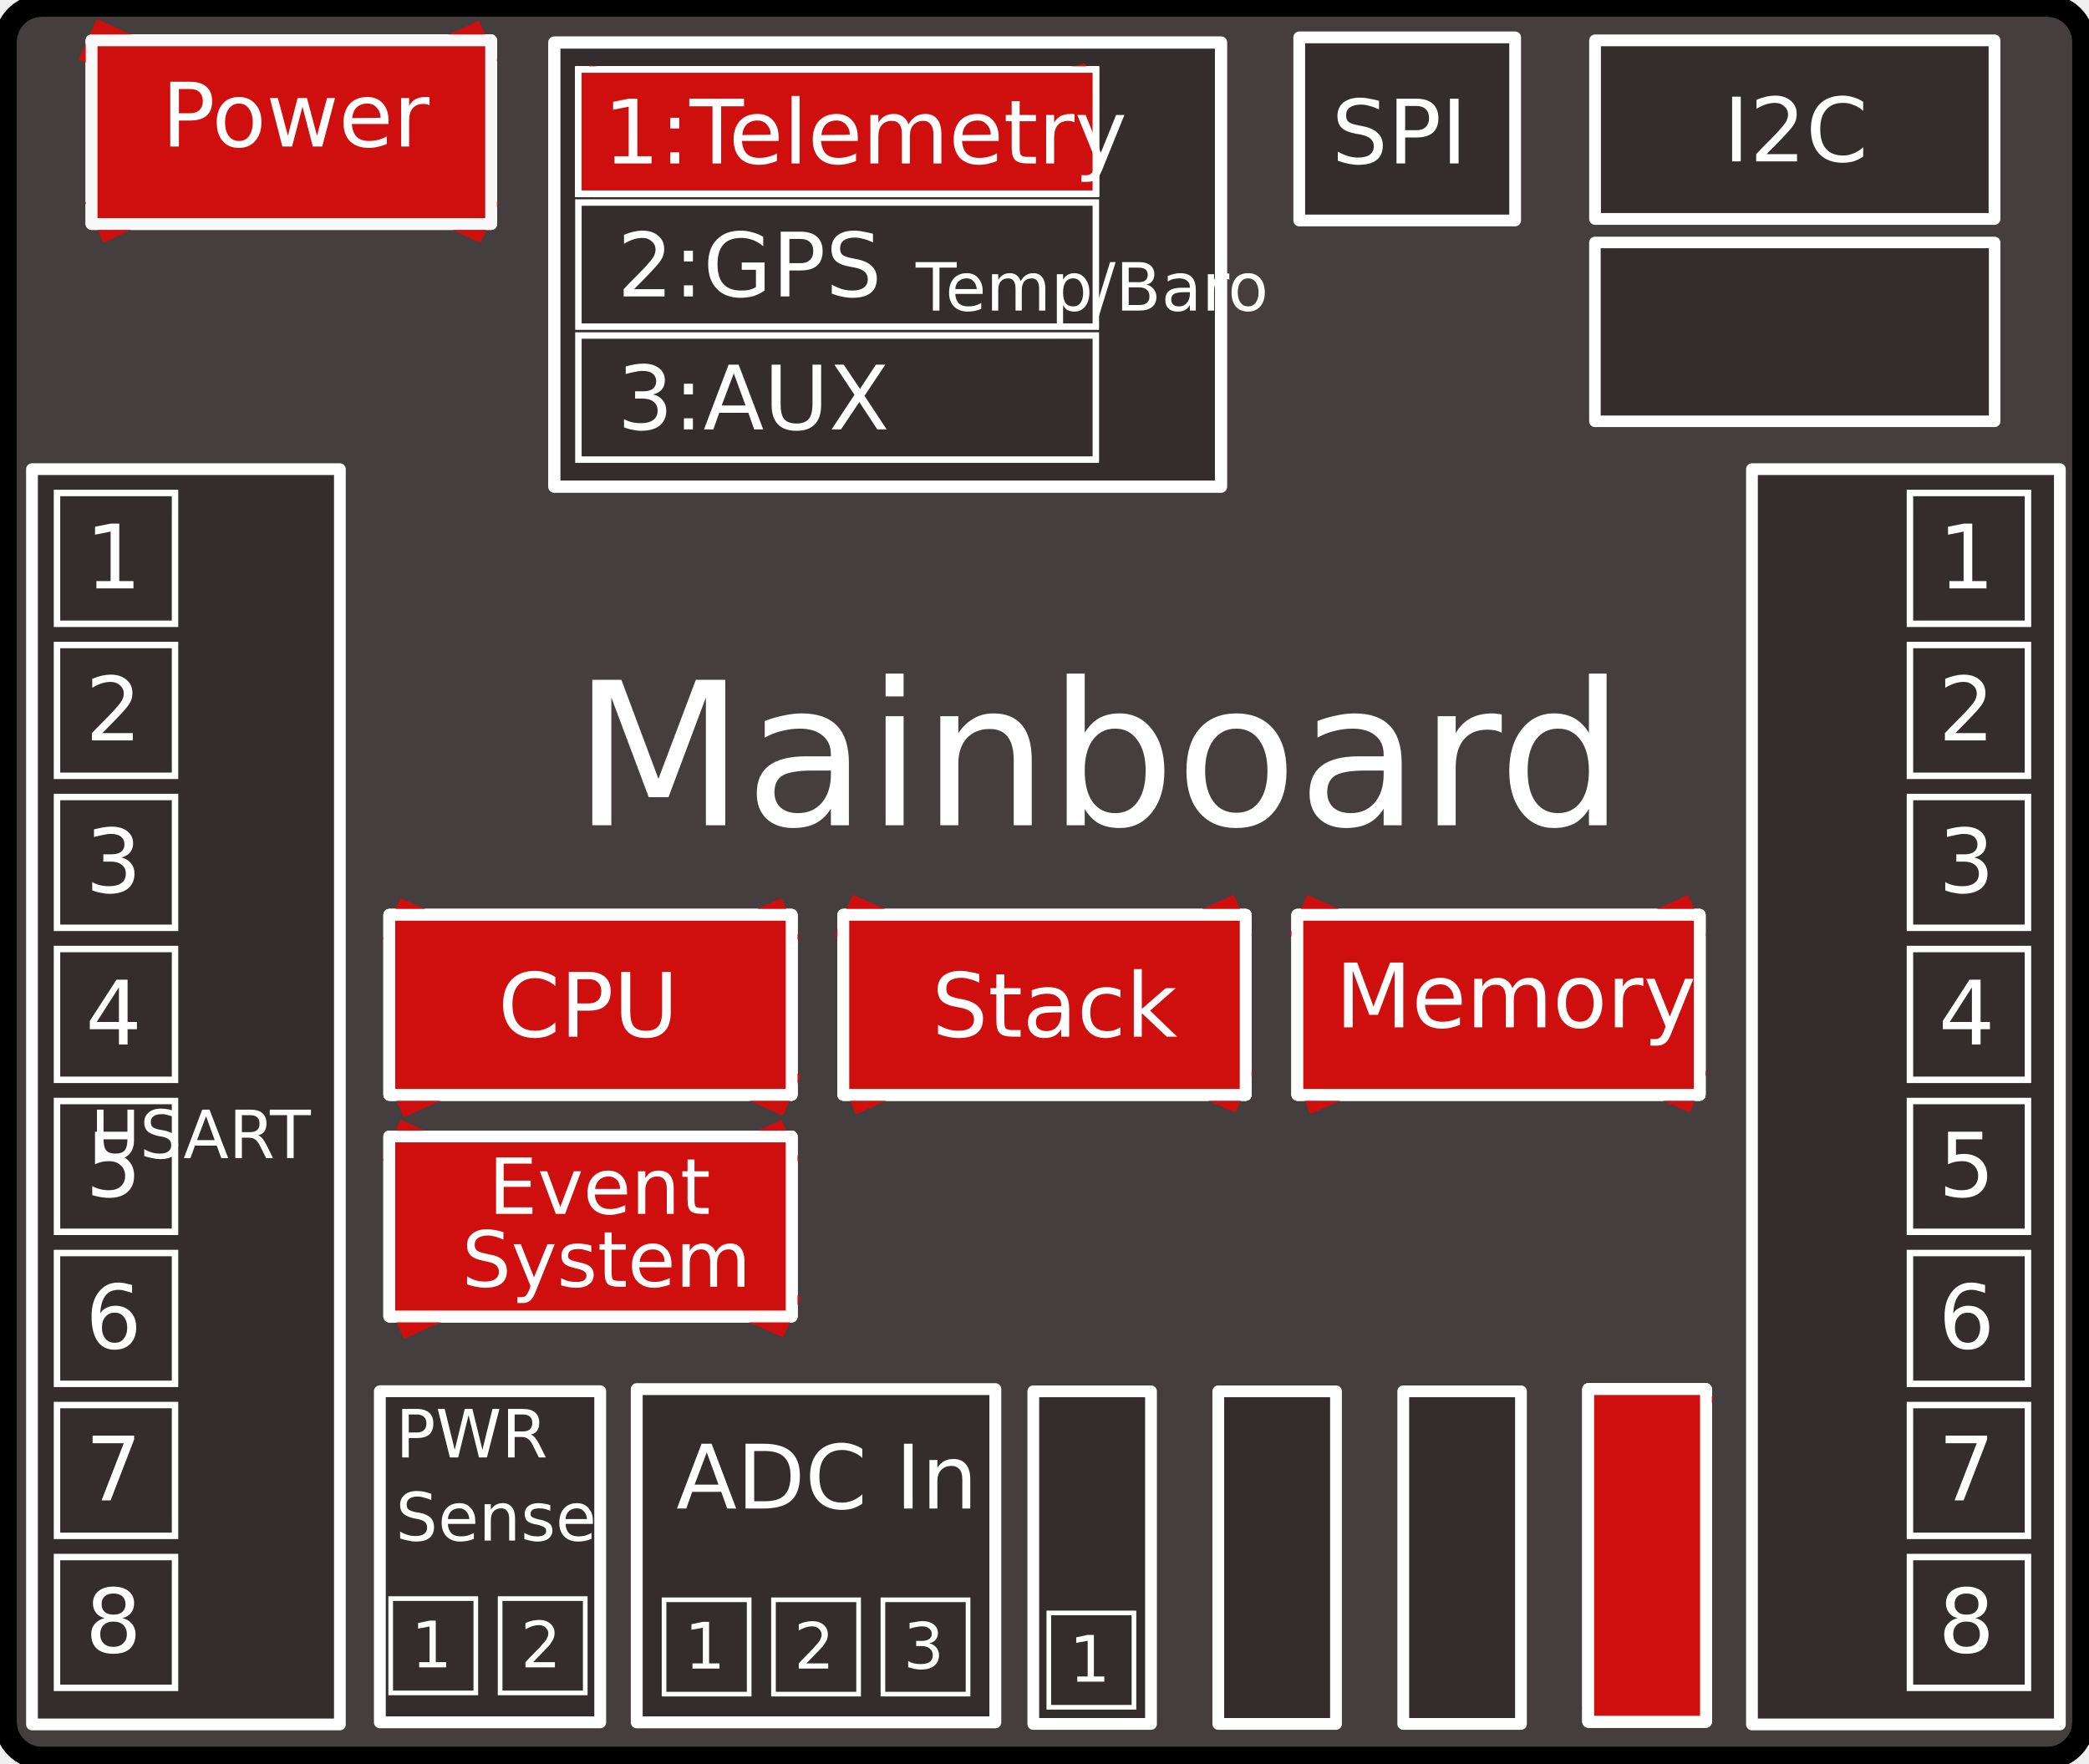
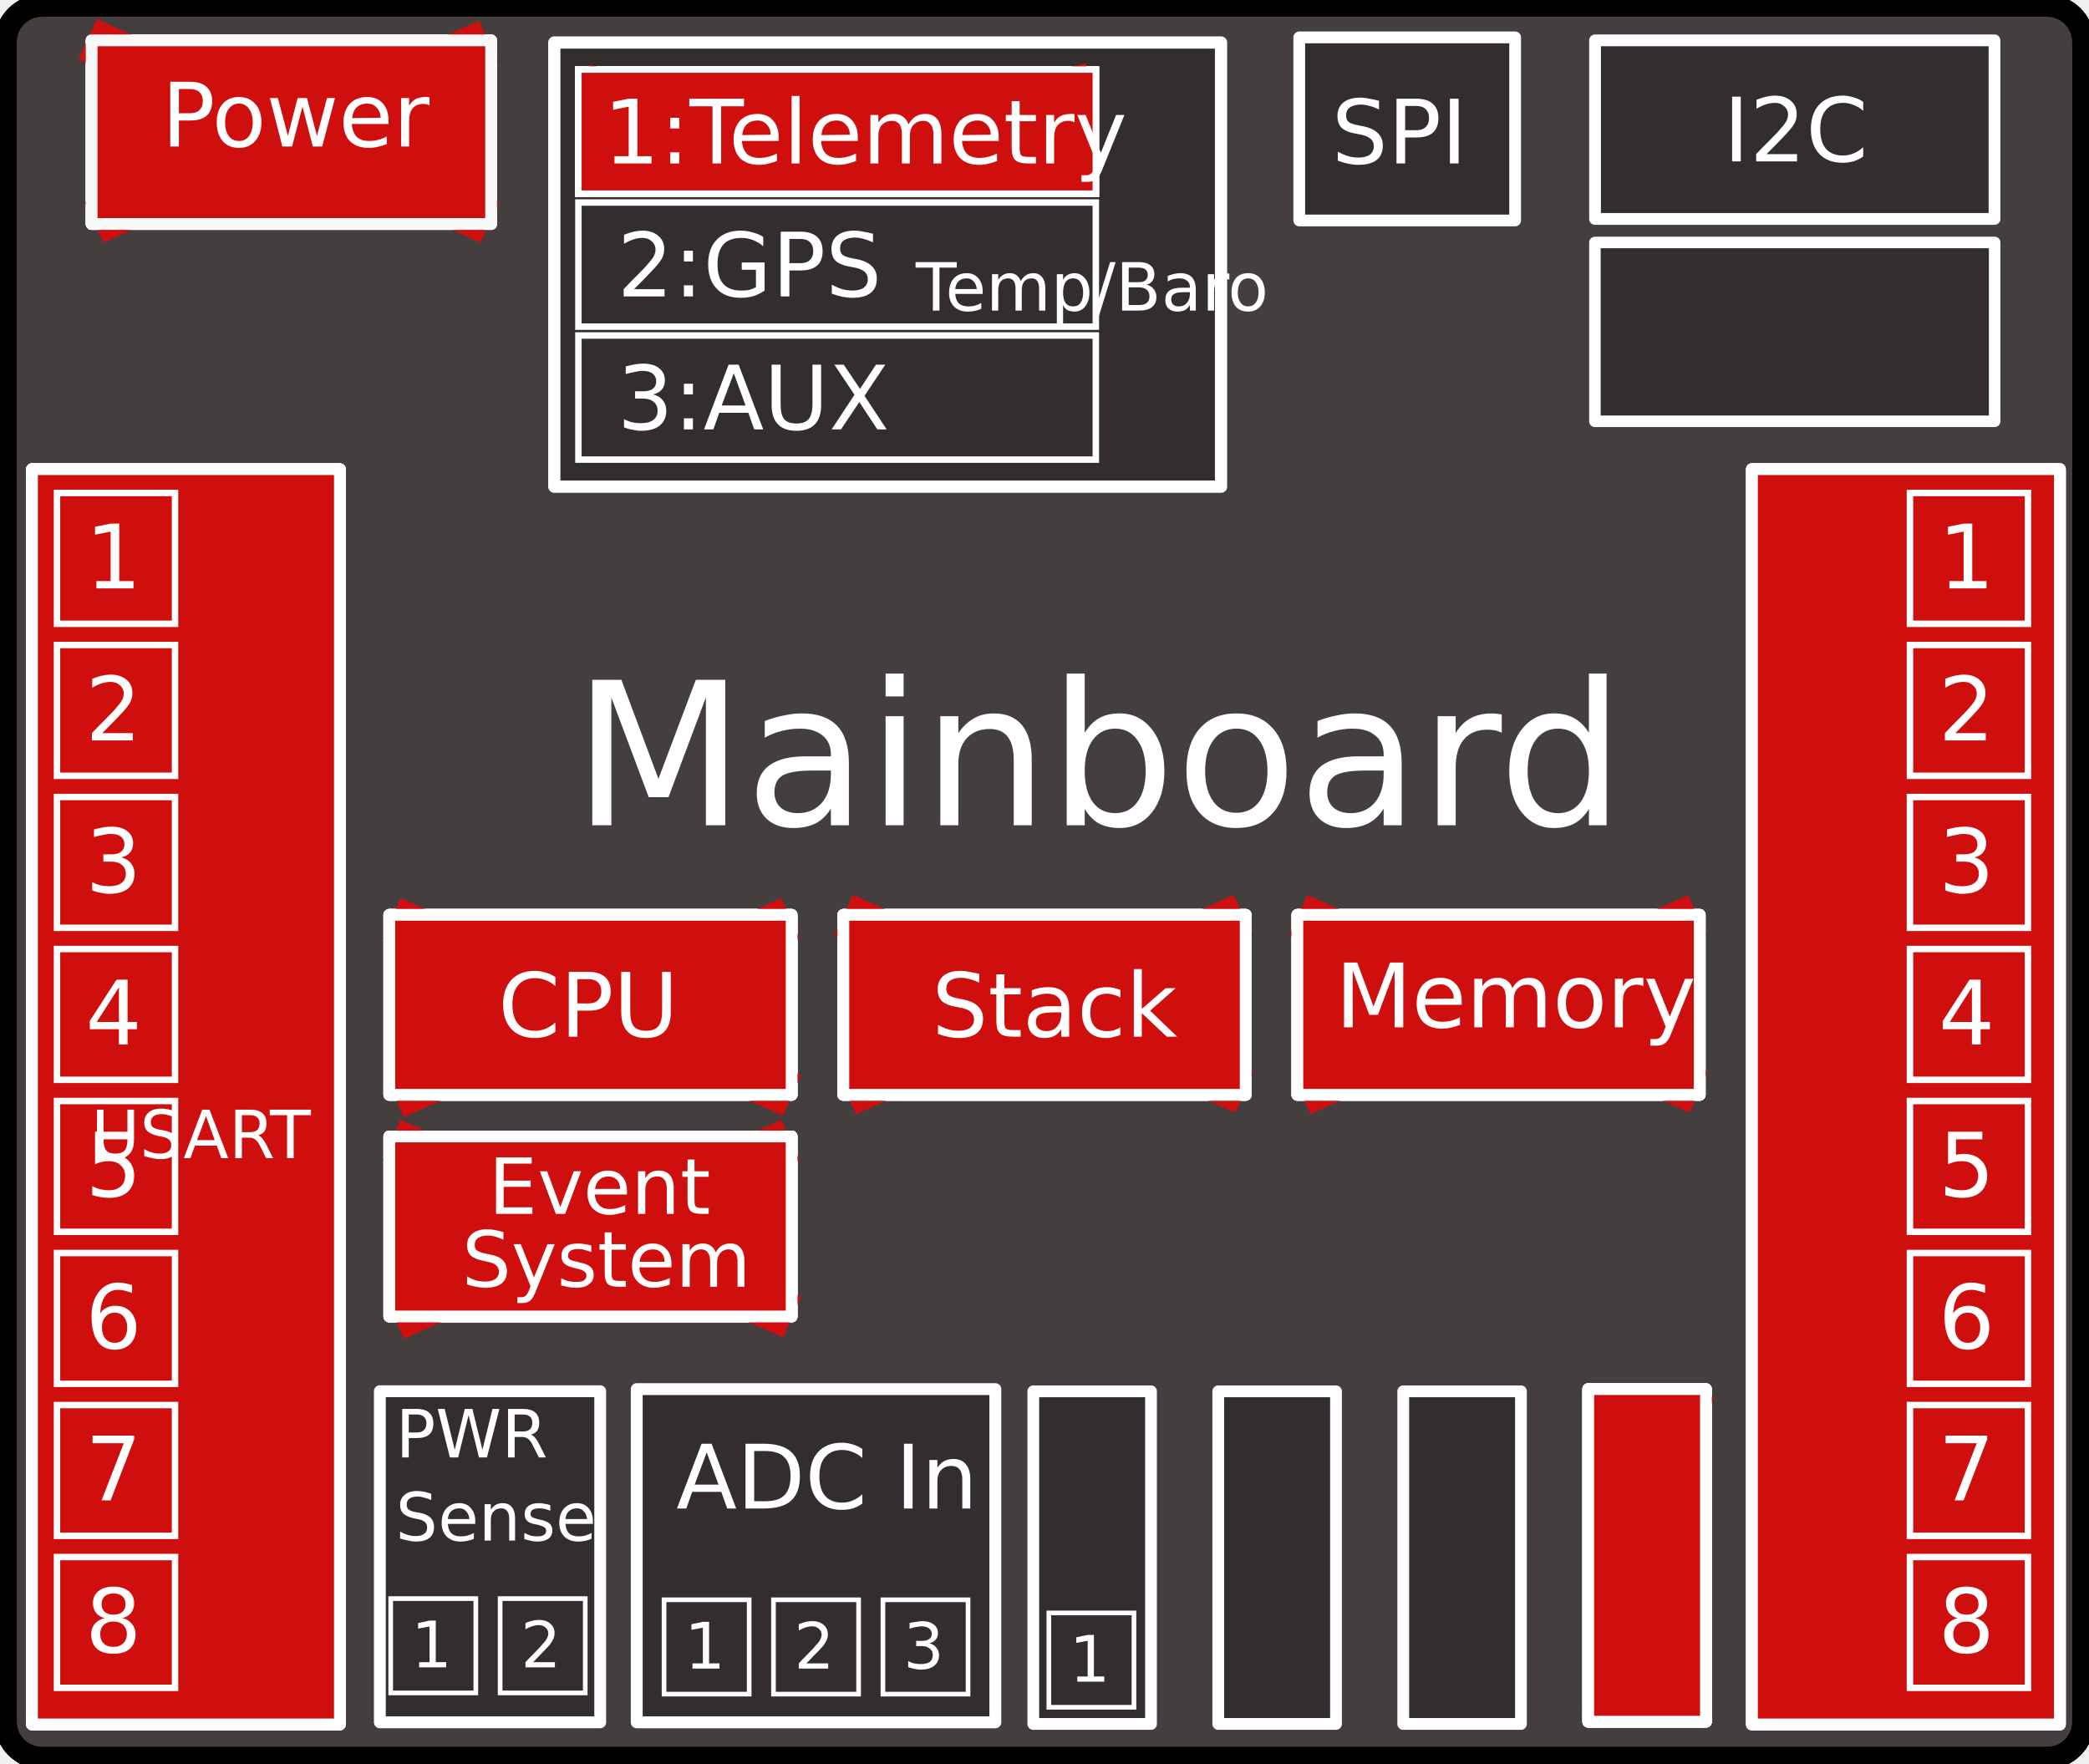
<svg xmlns="http://www.w3.org/2000/svg" width="94.258" height="79.575" id="svg3604" version="1.1" style="display:inline">
  <defs id="defs3606">
    </defs>
  <g id="background" transform="translate(-497.6656,-344.2804)" style="display:inline">
    <rect style="fill:#453e3e;fill-opacity:1;fill-rule:evenodd;stroke:#000000;stroke-width:0.999;stroke-linecap:butt;stroke-linejoin:round;stroke-miterlimit:4;stroke-opacity:1;stroke-dasharray:none" id="rect2816-7" width="93.747" height="79.064" x="497.921" y="344.536" ry="1.629" />
    <text xml:space="preserve" style="font-size:13.407px;font-style:normal;font-weight:normal;fill:#ffffff;fill-opacity:1;stroke:none;font-family:Bitstream Vera Sans" x="523.501" y="381.514" id="text3600-4">
      <tspan id="tspan3602-8" x="523.501" y="381.514" style="font-size:9px;fill:#ffffff;fill-opacity:1">Mainboard</tspan>
    </text>
-     <rect y="365.449" x="499.109" height="56.637" width="13.893" id="rect4000-8-5" style="fill:#332d2d;fill-opacity:1;stroke:#ffffff;stroke-width:0.531;stroke-linejoin:round;stroke-miterlimit:4;stroke-opacity:1;stroke-dasharray:none" />
-     <rect y="365.449" x="576.716" height="56.637" width="13.893" id="rect4000-8-0-9" style="fill:#332d2d;fill-opacity:1;stroke:#ffffff;stroke-width:0.531;stroke-linejoin:round;stroke-miterlimit:4;stroke-opacity:1;stroke-dasharray:none" />
+     <rect y="365.449" x="499.109" height="56.637" width="13.893" id="Actuator" style="fill:#332d2d;fill-opacity:1;stroke:#ffffff;stroke-width:0.531;stroke-linejoin:round;stroke-miterlimit:4;stroke-opacity:1;stroke-dasharray:none" />
+     <rect y="365.449" x="576.716" height="56.637" width="13.893" id="ManualControl" style="fill:#332d2d;fill-opacity:1;stroke:#ffffff;stroke-width:0.531;stroke-linejoin:round;stroke-miterlimit:4;stroke-opacity:1;stroke-dasharray:none" />
    <rect style="fill:#332d2d;fill-opacity:1;stroke:#ffffff;stroke-width:0.531;stroke-linejoin:round;stroke-miterlimit:4;stroke-opacity:1;stroke-dasharray:none" id="SDCard" width="5.311" height="15.007" x="569.329" y="406.957" />
    <rect y="346.102" x="501.8" height="8.285" width="18.024" id="rect4000-7-6-2-2" style="fill:#332d2d;fill-opacity:1;stroke:#ffffff;stroke-width:0.531;stroke-linejoin:round;stroke-miterlimit:4;stroke-opacity:1;stroke-dasharray:none" />
    <rect y="345.967" x="556.289" height="8.26" width="9.741" id="rect4000-7-6-7" style="fill:#332d2d;fill-opacity:1;stroke:#ffffff;stroke-width:0.531;stroke-linejoin:round;stroke-miterlimit:4;stroke-opacity:1;stroke-dasharray:none" />
    <rect y="346.102" x="569.636" height="8.057" width="18.024" id="rect4000-7-6-5-9" style="fill:#332d2d;fill-opacity:1;stroke:#ffffff;stroke-width:0.531;stroke-linejoin:round;stroke-miterlimit:4;stroke-opacity:1;stroke-dasharray:none" />
    <rect y="355.221" x="569.63" height="8.069" width="18.036" id="rect4000-7-6-5-9-4" style="fill:#332d2d;fill-opacity:1;stroke:#ffffff;stroke-width:0.52;stroke-linejoin:round;stroke-miterlimit:4;stroke-opacity:1;stroke-dasharray:none" />
    <rect y="407.057" x="552.636" height="15.007" width="5.311" id="rect4000-7-6-51-2-6" style="fill:#332d2d;fill-opacity:1;stroke:#ffffff;stroke-width:0.531;stroke-linejoin:round;stroke-miterlimit:4;stroke-opacity:1;stroke-dasharray:none" />
    <rect style="fill:#332d2d;fill-opacity:1;stroke:#ffffff;stroke-width:0.531;stroke-linejoin:round;stroke-miterlimit:4;stroke-opacity:1;stroke-dasharray:none" id="rect4000-7-6-51-2-0" width="5.311" height="15.007" x="560.982" y="407.057" />
    <rect y="407.057" x="544.289" height="15.007" width="5.311" id="rect4000-7-6-51-2" style="fill:#332d2d;fill-opacity:1;stroke:#ffffff;stroke-width:0.531;stroke-linejoin:round;stroke-miterlimit:4;stroke-opacity:1;stroke-dasharray:none" />
    <rect y="407.052" x="514.805" height="14.939" width="9.943" id="rect4000-7-6-51-2-4" style="fill:#332d2d;fill-opacity:1;stroke:#ffffff;stroke-width:0.534;stroke-linejoin:round;stroke-miterlimit:4;stroke-opacity:1;stroke-dasharray:none" />
    <rect y="406.957" x="526.396" height="15.035" width="16.18" id="rect4000-7-8-9" style="fill:#332d2d;fill-opacity:1;stroke:#ffffff;stroke-width:0.536;stroke-linejoin:round;stroke-miterlimit:4;stroke-opacity:1;stroke-dasharray:none" />
    <rect y="385.558" x="515.232" height="8.122" width="18.153" id="CPUOverload" style="fill:#332d2d;fill-opacity:1;stroke:#ffffff;stroke-width:0.531;stroke-linejoin:round;stroke-miterlimit:4;stroke-opacity:1;stroke-dasharray:none" />
    <rect style="fill:#332d2d;fill-opacity:1;stroke:#ffffff;stroke-width:0.531;stroke-linejoin:round;stroke-miterlimit:4;stroke-opacity:1;stroke-dasharray:none" id="StackOverflow" width="18.153" height="8.122" x="535.718" y="385.558" />
    <rect y="385.558" x="556.205" height="8.122" width="18.153" id="OutOfMemory" style="fill:#332d2d;fill-opacity:1;stroke:#ffffff;stroke-width:0.531;stroke-linejoin:round;stroke-miterlimit:4;stroke-opacity:1;stroke-dasharray:none" />
    <rect style="fill:#332d2d;fill-opacity:1;stroke:#ffffff;stroke-width:0.531;stroke-linejoin:round;stroke-miterlimit:4;stroke-opacity:1;stroke-dasharray:none" id="EventSystem" width="18.153" height="8.122" x="515.232" y="395.558" />
    <rect y="1.918" x="25.011" height="20.041" width="30.084" id="rect4000-7-1" style="fill:#332d2d;fill-opacity:1;stroke:#ffffff;stroke-width:0.553;stroke-linejoin:round;stroke-miterlimit:4;stroke-opacity:1;stroke-dasharray:none;display:inline" transform="translate(497.6656,344.2804)" />
    <rect y="3.138" x="26.098" height="5.6" width="23.347" id="Telemetry" style="fill:none;stroke:#ffffff;stroke-width:0.291;stroke-miterlimit:4;stroke-opacity:1;stroke-dasharray:none;display:inline" transform="translate(497.6656,344.2804)" />
  </g>
+   <g id="layer36">
+     <rect transform="translate(-497.6656,-344.2804)" style="display:inline;fill:#04b629;fill-opacity:1;stroke:#ffffff;stroke-width:0.531;stroke-linejoin:round;stroke-miterlimit:4;stroke-opacity:1;stroke-dasharray:none" id="ManualControl-OK" width="13.893" height="56.637" x="576.716" y="365.449" />
+   </g>
+   <g id="layer33" style="display:inline">
+     <rect transform="translate(-497.6656,-344.2804)" style="fill:#f1b907;fill-opacity:1;stroke:#ffffff;stroke-width:0.531;stroke-linejoin:round;stroke-miterlimit:4;stroke-opacity:1;stroke-dasharray:none;display:inline" id="ManualControl-Warning" width="13.893" height="56.637" x="576.716" y="365.449" />
+   </g>
+   <g id="layer34" style="display:inline">
+     <g style="stroke:#cf0e0e;stroke-opacity:1;display:inline" id="ManualControl-Error" transform="translate(78,0)">
+       <path style="fill:none;stroke:#cf0e0e;stroke-width:1px;stroke-linecap:butt;stroke-linejoin:miter;stroke-opacity:1" d="M 2.015,22.136 14.54,77.128" id="path5066" />
+       <path id="path5068" d="M 14.54,22.136 2.015,77.128" style="fill:none;stroke:#cf0e0e;stroke-width:1px;stroke-linecap:butt;stroke-linejoin:miter;stroke-opacity:1" />
+     </g>
+   </g>
+   <g id="layer35" style="display:inline">
+     <rect y="365.449" x="576.716" height="56.637" width="13.893" id="ManualControl-Critical" style="fill:#cf0e0e;fill-opacity:1;stroke:#ffffff;stroke-width:0.531;stroke-linejoin:round;stroke-miterlimit:4;stroke-opacity:1;stroke-dasharray:none;display:inline" transform="translate(-497.6656,-344.2804)" />
+   </g>
+   <g id="layer29" style="display:inline">
+     <rect transform="translate(-497.6656,-344.2804)" style="fill:#04b629;fill-opacity:1;stroke:#ffffff;stroke-width:0.531;stroke-linejoin:round;stroke-miterlimit:4;stroke-opacity:1;stroke-dasharray:none;display:inline" id="Actuator-OK" width="13.893" height="56.637" x="499.109" y="365.449" />
+   </g>
+   <g id="layer30" style="display:inline">
+     <rect y="365.449" x="499.109" height="56.637" width="13.893" id="Actuator-Warning" style="fill:#f1b907;fill-opacity:1;stroke:#ffffff;stroke-width:0.531;stroke-linejoin:round;stroke-miterlimit:4;stroke-opacity:1;stroke-dasharray:none;display:inline" transform="translate(-497.6656,-344.2804)" />
+   </g>
+   <g id="layer31" style="display:inline">
+     <g id="Actuator-Error" style="stroke:#cf0e0e;stroke-opacity:1">
+       <path id="path3874" d="M 2.015,22.136 14.54,77.128" style="fill:none;stroke:#cf0e0e;stroke-width:1px;stroke-linecap:butt;stroke-linejoin:miter;stroke-opacity:1" />
+       <path style="fill:none;stroke:#cf0e0e;stroke-width:1px;stroke-linecap:butt;stroke-linejoin:miter;stroke-opacity:1" d="M 14.54,22.136 2.015,77.128" id="path3876" />
+     </g>
+   </g>
+   <g id="layer32" style="display:inline">
+     <rect transform="translate(-497.6656,-344.2804)" style="fill:#cf0e0e;fill-opacity:1;stroke:#ffffff;stroke-width:0.531;stroke-linejoin:round;stroke-miterlimit:4;stroke-opacity:1;stroke-dasharray:none;display:inline" id="Actuator-Critical" width="13.893" height="56.637" x="499.109" y="365.449" />
+   </g>
  <g id="layer21" style="display:inline">
    <rect y="51.277" x="17.566" height="8.122" width="18.153" id="EventSystem-OK" style="fill:#04b629;fill-opacity:1;stroke:#ffffff;stroke-width:0.531;stroke-linejoin:round;stroke-miterlimit:4;stroke-opacity:1;stroke-dasharray:none;display:inline" />
  </g>
  <g id="layer22" style="display:inline">
    <rect style="fill:#f1b907;fill-opacity:1;stroke:#ffffff;stroke-width:0.531;stroke-linejoin:round;stroke-miterlimit:4;stroke-opacity:1;stroke-dasharray:none;display:inline" id="EventSystem-Warning" width="18.153" height="8.122" x="17.566" y="51.277" />
  </g>
  <g id="layer23" style="display:inline">
    <g style="stroke:#cf0e0e;stroke-width:2;stroke-miterlimit:4;stroke-opacity:1;stroke-dasharray:none;display:inline" id="EventSystem-Error" transform="translate(-20.40586,18.14396)">
      <path style="fill:none;stroke:#cf0e0e;stroke-width:2;stroke-linecap:butt;stroke-linejoin:miter;stroke-miterlimit:4;stroke-opacity:1;stroke-dasharray:none" d="M 38.077,33.293 56.143,41.283" id="path4161" />
      <path style="fill:none;stroke:#cf0e0e;stroke-width:2;stroke-linecap:butt;stroke-linejoin:miter;stroke-miterlimit:4;stroke-opacity:1;stroke-dasharray:none" d="m 38.221,41.355 17.851,-8.062" id="path4163" />
    </g>
  </g>
  <g id="layer24" style="display:inline">
    <rect y="51.277" x="17.566" height="8.122" width="18.153" id="EventSystem-Critical" style="fill:#cf0e0e;fill-opacity:1;stroke:#ffffff;stroke-width:0.531;stroke-linejoin:round;stroke-miterlimit:4;stroke-opacity:1;stroke-dasharray:none;display:inline" />
  </g>
  <g id="layer25" style="display:inline">
    <rect style="fill:#04b629;fill-opacity:1;stroke:#ffffff;stroke-width:0.291;stroke-miterlimit:4;stroke-opacity:1;stroke-dasharray:none;display:inline" id="Telemetry-OK" width="23.347" height="5.6" x="26.098" y="3.138" />
  </g>
  <g id="layer26" style="display:inline">
    <rect y="3.138" x="26.098" height="5.6" width="23.347" id="Telemetry-Warning" style="fill:#f1b907;fill-opacity:1;stroke:#ffffff;stroke-width:0.291;stroke-miterlimit:4;stroke-opacity:1;stroke-dasharray:none;display:inline" />
  </g>
  <g id="layer27" style="display:inline">
    <g id="Telemetry-Error" style="stroke:#cf0e0e;stroke-opacity:1;display:inline">
      <path id="path4353" d="M 26.488,3.422 49.017,8.316" style="fill:none;stroke:#cf0e0e;stroke-width:1px;stroke-linecap:butt;stroke-linejoin:miter;stroke-opacity:1" />
      <path id="path4355" d="M 49.089,3.35 26.56,8.388" style="fill:none;stroke:#cf0e0e;stroke-width:1px;stroke-linecap:butt;stroke-linejoin:miter;stroke-opacity:1" />
    </g>
  </g>
  <g id="layer28" style="display:inline">
    <rect style="fill:#cf0e0e;fill-opacity:1;stroke:#ffffff;stroke-width:0.291;stroke-miterlimit:4;stroke-opacity:1;stroke-dasharray:none;display:inline" id="Telemetry-Critical" width="23.347" height="5.6" x="26.098" y="3.138" />
  </g>
  <g id="layer1" style="display:inline">
    <rect transform="translate(-497.6656,-344.2804)" y="406.957" x="569.329" height="15.007" width="5.311" id="SDCard-OK" style="fill:#04b629;fill-opacity:1;stroke:#ffffff;stroke-width:0.531;stroke-linejoin:round;stroke-miterlimit:4;stroke-opacity:1;stroke-dasharray:none;display:inline" />
  </g>
  <g id="layer6" style="display:inline">
    <rect style="fill:#f1b907;fill-opacity:1;stroke:#ffffff;stroke-width:0.531;stroke-linejoin:round;stroke-miterlimit:4;stroke-opacity:1;stroke-dasharray:none;display:inline" id="SDCard-Warning" width="5.311" height="15.007" x="569.329" y="406.957" transform="translate(-497.6656,-344.2804)" />
  </g>
  <g id="layer11" style="display:inline">
    <g id="SDCard-Error" style="stroke:#cf0e0e;stroke-opacity:1;display:inline">
      <path id="path3854" d="m 71.967,62.881 4.479,14.251" style="fill:none;stroke:#cf0e0e;stroke-width:1px;stroke-linecap:butt;stroke-linejoin:miter;stroke-opacity:1" />
      <path id="path3856" d="M 71.866,77.234 76.854,62.881" style="fill:none;stroke:#cf0e0e;stroke-width:1px;stroke-linecap:butt;stroke-linejoin:miter;stroke-opacity:1" />
    </g>
  </g>
  <g id="layer20" style="display:inline">
    <rect transform="translate(-497.6656,-344.2804)" y="406.957" x="569.329" height="15.007" width="5.311" id="SDCard-Critical" style="fill:#cf0e0e;fill-opacity:1;stroke:#ffffff;stroke-width:0.531;stroke-linejoin:round;stroke-miterlimit:4;stroke-opacity:1;stroke-dasharray:none;display:inline" />
  </g>
  <g id="layer9" style="display:inline">
    <rect style="fill:#04b629;fill-opacity:1;stroke:#ffffff;stroke-width:0.531;stroke-linejoin:round;stroke-miterlimit:4;stroke-opacity:1;stroke-dasharray:none;display:inline" id="OutOfMemory-OK" width="18.153" height="8.122" x="58.539" y="41.277" />
  </g>
  <g id="layer17" style="display:inline">
    <rect y="41.277" x="58.539" height="8.122" width="18.153" id="OutOfMemory-Warning" style="fill:#f1b907;fill-opacity:1;stroke:#ffffff;stroke-width:0.531;stroke-linejoin:round;stroke-miterlimit:4;stroke-opacity:1;stroke-dasharray:none;display:inline" />
  </g>
  <g id="layer18" style="display:inline">
    <g style="stroke:#cf0e0e;stroke-width:2;stroke-miterlimit:4;stroke-opacity:1;stroke-dasharray:none;display:inline" id="OutOfMemory-Error" transform="translate(20.50385,8)">
      <path style="fill:none;stroke:#cf0e0e;stroke-width:2;stroke-linecap:butt;stroke-linejoin:miter;stroke-miterlimit:4;stroke-opacity:1;stroke-dasharray:none" d="M 38.077,33.293 56.143,41.283" id="path4086" />
      <path style="fill:none;stroke:#cf0e0e;stroke-width:2;stroke-linecap:butt;stroke-linejoin:miter;stroke-miterlimit:4;stroke-opacity:1;stroke-dasharray:none" d="m 38.221,41.355 17.851,-8.062" id="path4088" />
    </g>
  </g>
  <g id="layer19" style="display:inline">
    <rect style="fill:#cf0e0e;fill-opacity:1;stroke:#ffffff;stroke-width:0.531;stroke-linejoin:round;stroke-miterlimit:4;stroke-opacity:1;stroke-dasharray:none;display:inline" id="OutOfMemory-Critical" width="18.153" height="8.122" x="58.539" y="41.277" />
  </g>
  <g id="layer8" style="display:inline">
    <rect y="41.277" x="38.053" height="8.122" width="18.153" id="StackOverflow-OK" style="fill:#04b629;fill-opacity:1;stroke:#ffffff;stroke-width:0.531;stroke-linejoin:round;stroke-miterlimit:4;stroke-opacity:1;stroke-dasharray:none;display:inline" />
  </g>
  <g id="layer10" style="display:inline">
    <rect style="fill:#f1b907;fill-opacity:1;stroke:#ffffff;stroke-width:0.531;stroke-linejoin:round;stroke-miterlimit:4;stroke-opacity:1;stroke-dasharray:none;display:inline" id="StackOverflow-Warning" width="18.153" height="8.122" x="38.053" y="41.277" />
  </g>
  <g id="layer15" style="display:inline">
    <g id="g4040" style="stroke:#cf0e0e;stroke-width:2;stroke-miterlimit:4;stroke-opacity:1;stroke-dasharray:none" transform="translate(0,8)">
      <path id="path4036" d="M 38.077,33.293 56.143,41.283" style="fill:none;stroke:#cf0e0e;stroke-width:2;stroke-linecap:butt;stroke-linejoin:miter;stroke-miterlimit:4;stroke-opacity:1;stroke-dasharray:none" />
      <path id="path4038" d="m 38.221,41.355 17.851,-8.062" style="fill:none;stroke:#cf0e0e;stroke-width:2;stroke-linecap:butt;stroke-linejoin:miter;stroke-miterlimit:4;stroke-opacity:1;stroke-dasharray:none" />
    </g>
    <g style="stroke:#cf0e0e;stroke-width:2;stroke-miterlimit:4;stroke-opacity:1;stroke-dasharray:none;display:inline" id="StackOverflow-Error" transform="translate(0,8)">
      <path style="fill:none;stroke:#cf0e0e;stroke-width:2;stroke-linecap:butt;stroke-linejoin:miter;stroke-miterlimit:4;stroke-opacity:1;stroke-dasharray:none" d="M 38.077,33.293 56.143,41.283" id="path4104" />
      <path style="fill:none;stroke:#cf0e0e;stroke-width:2;stroke-linecap:butt;stroke-linejoin:miter;stroke-miterlimit:4;stroke-opacity:1;stroke-dasharray:none" d="m 38.221,41.355 17.851,-8.062" id="path4106" />
    </g>
  </g>
  <g id="layer16" style="display:inline">
    <rect y="41.277" x="38.053" height="8.122" width="18.153" id="StackOverflow-Critical" style="fill:#cf0e0e;fill-opacity:1;stroke:#ffffff;stroke-width:0.531;stroke-linejoin:round;stroke-miterlimit:4;stroke-opacity:1;stroke-dasharray:none;display:inline" />
  </g>
  <g id="layer7" style="display:inline">
    <rect style="fill:#04b629;fill-opacity:1;stroke:#ffffff;stroke-width:0.531;stroke-linejoin:round;stroke-miterlimit:4;stroke-opacity:1;stroke-dasharray:none;display:inline" id="CPUOverload-OK" width="18.153" height="8.122" x="17.566" y="41.277" />
  </g>
  <g id="layer12" style="display:inline">
    <rect y="41.277" x="17.566" height="8.122" width="18.153" id="CPUOverload-Warning" style="fill:#f1b907;fill-opacity:1;stroke:#ffffff;stroke-width:0.531;stroke-linejoin:round;stroke-miterlimit:4;stroke-opacity:1;stroke-dasharray:none;display:inline" />
  </g>
  <g id="layer13" style="display:inline">
    <g transform="translate(-20.40586,8.143957)" id="CPUOverload-Error" style="stroke:#cf0e0e;stroke-width:2;stroke-miterlimit:4;stroke-opacity:1;stroke-dasharray:none;display:inline">
      <path id="path4036-7" d="M 38.077,33.293 56.143,41.283" style="fill:none;stroke:#cf0e0e;stroke-width:2;stroke-linecap:butt;stroke-linejoin:miter;stroke-miterlimit:4;stroke-opacity:1;stroke-dasharray:none" />
      <path id="path4038-4" d="m 38.221,41.355 17.851,-8.062" style="fill:none;stroke:#cf0e0e;stroke-width:2;stroke-linecap:butt;stroke-linejoin:miter;stroke-miterlimit:4;stroke-opacity:1;stroke-dasharray:none" />
    </g>
  </g>
  <g id="layer14" style="display:inline">
    <rect style="fill:#cf0e0e;fill-opacity:1;stroke:#ffffff;stroke-width:0.531;stroke-linejoin:round;stroke-miterlimit:4;stroke-opacity:1;stroke-dasharray:none;display:inline" id="CPUOverload-Critical" width="18.153" height="8.122" x="17.566" y="41.277" />
  </g>
  <g id="layer2" style="display:inline">
    <rect style="fill:#04b629;fill-opacity:1;stroke:#ffffff;stroke-width:0.531;stroke-linejoin:round;stroke-miterlimit:4;stroke-opacity:1;stroke-dasharray:none" id="rect7370" width="18.024" height="8.285" x="4.135" y="1.821" />
  </g>
  <g id="layer3" style="display:inline">
    <rect y="1.821" x="4.135" height="8.285" width="18.024" id="rect7397" style="fill:#f1b907;fill-opacity:1;stroke:#ffffff;stroke-width:0.531;stroke-linejoin:round;stroke-miterlimit:4;stroke-opacity:1;stroke-dasharray:none" />
  </g>
  <g id="layer4" style="display:inline">
    <g id="g4026" style="stroke:#cf0e0e;stroke-width:2;stroke-miterlimit:4;stroke-opacity:1;stroke-dasharray:none">
      <path id="path4022" d="M 3.959,1.766 22.097,10.044" style="fill:none;stroke:#cf0e0e;stroke-width:2;stroke-linecap:butt;stroke-linejoin:miter;stroke-miterlimit:4;stroke-opacity:1;stroke-dasharray:none" />
      <path id="path4024" d="M 4.247,10.044 22.025,1.838" style="fill:none;stroke:#cf0e0e;stroke-width:2;stroke-linecap:butt;stroke-linejoin:miter;stroke-miterlimit:4;stroke-opacity:1;stroke-dasharray:none" />
    </g>
  </g>
  <g id="layer5" style="display:inline">
    <rect style="fill:#cf0e0e;fill-opacity:1;stroke:#f9f9f9;stroke-width:0.531;stroke-linejoin:round;stroke-miterlimit:4;stroke-opacity:1;stroke-dasharray:none" id="rect7437" width="18.024" height="8.285" x="4.135" y="1.821" />
  </g>
  <g id="foreground" style="display:inline">
    <text transform="translate(-497.6656,-344.2804)" xml:space="preserve" style="font-size:40px;font-style:normal;font-weight:normal;fill:#ffffff;fill-opacity:1;stroke:none;display:inline;font-family:Bitstream Vera Sans" x="504.957" y="350.891" id="text4522-4">
      <tspan id="tspan4524-5" x="504.957" y="350.891" style="font-size:4px;fill:#ffffff;fill-opacity:1">Power</tspan>
    </text>
    <text xml:space="preserve" style="font-size:40px;font-style:normal;font-weight:normal;fill:#ffffff;fill-opacity:1;stroke:none;display:inline;font-family:Bitstream Vera Sans" x="60.081" y="7.377" id="text4647-6">
      <tspan id="tspan4649-1" x="60.081" y="7.377" style="font-size:4px;fill:#ffffff;fill-opacity:1">SPI</tspan>
    </text>
    <text transform="translate(-497.6656,-344.2804)" xml:space="preserve" style="font-size:40px;font-style:normal;font-weight:normal;fill:#ffffff;fill-opacity:1;stroke:none;display:inline;font-family:Bitstream Vera Sans" x="575.428" y="351.562" id="text4647-0-2">
      <tspan id="tspan4649-2-7" x="575.428" y="351.562" style="font-size:4px;fill:#ffffff;fill-opacity:1">I2C</tspan>
    </text>
    <text transform="translate(-497.6656,-344.2804)" xml:space="preserve" style="font-size:40px;font-style:normal;font-weight:normal;text-align:center;text-anchor:middle;fill:#ffffff;fill-opacity:1;stroke:none;display:inline;font-family:Bitstream Vera Sans" x="578.734" y="358.294" id="text4647-0-2-6">
      <tspan x="578.734" y="358.294" style="font-size:3px;text-align:center;text-anchor:middle;fill:#ffffff;fill-opacity:1" id="tspan3852">Temp/Baro</tspan>
    </text>
    <text id="text6268" y="46.77" x="22.479" style="font-size:40px;font-style:normal;font-weight:normal;fill:#ffffff;fill-opacity:1;stroke:none;display:inline;font-family:Bitstream Vera Sans" xml:space="preserve">
      <tspan style="font-size:4px;fill:#ffffff;fill-opacity:1" y="46.77" x="22.479" id="tspan6270">CPU</tspan>
    </text>
    <text xml:space="preserve" style="font-size:40px;font-style:normal;font-weight:normal;fill:#ffffff;fill-opacity:1;stroke:none;display:inline;font-family:Bitstream Vera Sans" x="42.043" y="46.77" id="text6272">
      <tspan id="tspan6274" x="42.043" y="46.77" style="font-size:4px;fill:#ffffff;fill-opacity:1">Stack</tspan>
    </text>
    <text id="Mem" y="46.349" x="60.254" style="font-size:40px;font-style:normal;font-weight:normal;fill:#ffffff;fill-opacity:1;stroke:none;display:inline;font-family:Bitstream Vera Sans" xml:space="preserve">
      <tspan style="font-size:4px;fill:#ffffff;fill-opacity:1" y="46.349" x="60.254" id="tspan6278">Memory</tspan>
    </text>
    <text transform="translate(-497.6656,-344.2804)" xml:space="preserve" style="font-size:40px;font-style:normal;font-weight:normal;fill:#ffffff;fill-opacity:1;stroke:none;display:inline;font-family:Bitstream Vera Sans" x="571.962" y="408.107" id="text4548-2-7-0">
      <tspan id="tspan4550-6-3-9" x="408.107" y="571.962" style="font-size:4px;writing-mode:tb-rl;fill:#ffffff;fill-opacity:1">uSD</tspan>
    </text>
    <rect transform="translate(-497.6656,-344.2804)" style="fill:none;stroke:#ffffff;stroke-width:0.291;stroke-miterlimit:4;stroke-opacity:1;stroke-dasharray:none;display:inline" id="rect4552-0-7-4" width="5.326" height="5.902" x="583.844" y="366.524" />
    <text transform="translate(-497.6656,-344.2804)" xml:space="preserve" style="font-size:40px;font-style:normal;font-weight:normal;fill:#ffffff;fill-opacity:1;stroke:none;display:inline;font-family:Bitstream Vera Sans" x="585.124" y="370.827" id="text4554-2-3-4">
      <tspan id="tspan4556-4-7-6" x="585.124" y="370.827" style="font-size:4px;fill:#ffffff;fill-opacity:1">1</tspan>
    </text>
    <rect transform="translate(-497.6656,-344.2804)" style="fill:none;stroke:#ffffff;stroke-width:0.291;stroke-miterlimit:4;stroke-opacity:1;stroke-dasharray:none;display:inline" id="rect4552-09-6-6" width="5.326" height="5.902" x="583.844" y="373.383" />
    <text transform="translate(-497.6656,-344.2804)" xml:space="preserve" style="font-size:40px;font-style:normal;font-weight:normal;fill:#ffffff;fill-opacity:1;stroke:none;display:inline;font-family:Bitstream Vera Sans" x="585.124" y="377.686" id="text4554-0-0-6">
      <tspan id="tspan4556-0-1-1" x="585.124" y="377.686" style="font-size:4px;fill:#ffffff;fill-opacity:1">2</tspan>
    </text>
    <rect transform="translate(-497.6656,-344.2804)" style="fill:none;stroke:#ffffff;stroke-width:0.291;stroke-miterlimit:4;stroke-opacity:1;stroke-dasharray:none;display:inline" id="rect4552-3-5-4" width="5.326" height="5.902" x="583.844" y="380.241" />
    <text transform="translate(-497.6656,-344.2804)" xml:space="preserve" style="font-size:40px;font-style:normal;font-weight:normal;fill:#ffffff;fill-opacity:1;stroke:none;display:inline;font-family:Bitstream Vera Sans" x="585.124" y="384.544" id="text4554-8-7-9">
      <tspan id="tspan4556-93-5-6" x="585.124" y="384.544" style="font-size:4px;fill:#ffffff;fill-opacity:1">3</tspan>
    </text>
    <rect transform="translate(-497.6656,-344.2804)" style="fill:none;stroke:#ffffff;stroke-width:0.291;stroke-miterlimit:4;stroke-opacity:1;stroke-dasharray:none;display:inline" id="rect4552-6-1-7" width="5.326" height="5.902" x="583.844" y="387.1" />
    <text transform="translate(-497.6656,-344.2804)" xml:space="preserve" style="font-size:40px;font-style:normal;font-weight:normal;fill:#ffffff;fill-opacity:1;stroke:none;display:inline;font-family:Bitstream Vera Sans" x="585.124" y="391.403" id="text4554-06-2-8">
      <tspan id="tspan4556-6-0-8" x="585.124" y="391.403" style="font-size:4px;fill:#ffffff;fill-opacity:1">4</tspan>
    </text>
    <rect transform="translate(-497.6656,-344.2804)" style="fill:none;stroke:#ffffff;stroke-width:0.291;stroke-miterlimit:4;stroke-opacity:1;stroke-dasharray:none;display:inline" id="rect4552-49-1-9" width="5.326" height="5.902" x="583.844" y="393.958" />
    <text transform="translate(-497.6656,-344.2804)" xml:space="preserve" style="font-size:40px;font-style:normal;font-weight:normal;fill:#ffffff;fill-opacity:1;stroke:none;display:inline;font-family:Bitstream Vera Sans" x="585.124" y="398.262" id="text4554-6-4-1">
      <tspan id="tspan4556-3-6-3" x="585.124" y="398.262" style="font-size:4px;fill:#ffffff;fill-opacity:1">5</tspan>
    </text>
    <rect transform="translate(-497.6656,-344.2804)" style="fill:none;stroke:#ffffff;stroke-width:0.291;stroke-miterlimit:4;stroke-opacity:1;stroke-dasharray:none;display:inline" id="rect4552-2-7-9" width="5.326" height="5.902" x="583.844" y="400.817" />
    <text transform="translate(-497.6656,-344.2804)" xml:space="preserve" style="font-size:40px;font-style:normal;font-weight:normal;fill:#ffffff;fill-opacity:1;stroke:none;display:inline;font-family:Bitstream Vera Sans" x="585.124" y="405.12" id="text4554-9-1-8">
      <tspan id="tspan4556-1-7-4" x="585.124" y="405.12" style="font-size:4px;fill:#ffffff;fill-opacity:1">6</tspan>
    </text>
    <rect transform="translate(-497.6656,-344.2804)" style="fill:none;stroke:#ffffff;stroke-width:0.291;stroke-miterlimit:4;stroke-opacity:1;stroke-dasharray:none;display:inline" id="rect4552-9-7-7" width="5.326" height="5.902" x="583.844" y="407.676" />
    <text transform="translate(-497.6656,-344.2804)" xml:space="preserve" style="font-size:40px;font-style:normal;font-weight:normal;fill:#ffffff;fill-opacity:1;stroke:none;display:inline;font-family:Bitstream Vera Sans" x="585.124" y="411.979" id="text4554-84-7-6">
      <tspan id="tspan4556-07-3-3" x="585.124" y="411.979" style="font-size:4px;fill:#ffffff;fill-opacity:1">7</tspan>
    </text>
    <rect transform="translate(-497.6656,-344.2804)" style="fill:none;stroke:#ffffff;stroke-width:0.291;stroke-miterlimit:4;stroke-opacity:1;stroke-dasharray:none;display:inline" id="rect4552-5-5-1" width="5.326" height="5.902" x="583.844" y="414.534" />
    <text transform="translate(-497.6656,-344.2804)" xml:space="preserve" style="font-size:40px;font-style:normal;font-weight:normal;fill:#ffffff;fill-opacity:1;stroke:none;display:inline;font-family:Bitstream Vera Sans" x="585.124" y="418.838" id="text4554-4-9-5">
      <tspan id="tspan4556-2-9-4" x="585.124" y="418.838" style="font-size:4px;fill:#ffffff;fill-opacity:1">8</tspan>
    </text>
    <text transform="translate(-497.6656,-344.2804)" xml:space="preserve" style="font-size:40px;font-style:normal;font-weight:normal;fill:#ffffff;fill-opacity:1;stroke:none;display:inline;font-family:Bitstream Vera Sans" x="579.902" y="374.84" id="text4842-8-2">
      <tspan id="tspan4844-1-0" x="374.84" y="579.902" style="font-size:4px;writing-mode:tb-rl;fill:#ffffff;fill-opacity:1">RC Input</tspan>
    </text>
    <text transform="translate(-497.6656,-344.2804)" xml:space="preserve" style="font-size:40px;font-style:normal;font-weight:normal;fill:#ffffff;fill-opacity:1;stroke:none;display:inline;font-family:Bitstream Vera Sans" x="555.304" y="410.091" id="text5124-0-6">
      <tspan id="tspan5126-0-0" x="410.091" y="555.304" style="font-size:3px;writing-mode:tb-rl;fill:#ffffff;fill-opacity:1">USB</tspan>
    </text>
    <text transform="translate(-497.6656,-344.2804)" id="text5124-0-1" y="408.394" x="563.639" style="font-size:40px;font-style:normal;font-weight:normal;fill:#ffffff;fill-opacity:1;stroke:none;display:inline;font-family:Bitstream Vera Sans" xml:space="preserve">
      <tspan style="font-size:3px;writing-mode:tb-rl;fill:#ffffff;fill-opacity:1" y="563.639" x="408.394" id="tspan5126-0-2">JTAG</tspan>
    </text>
    <text transform="translate(-497.6656,-344.2804)" xml:space="preserve" style="font-size:40px;font-style:normal;font-weight:normal;fill:#ffffff;fill-opacity:1;stroke:none;display:inline;font-family:Bitstream Vera Sans" x="546.939" y="407.564" id="text5124-0">
      <tspan id="tspan5126-0" x="407.564" y="546.939" style="font-size:2px;writing-mode:tb-rl;fill:#ffffff;fill-opacity:1">GPIO</tspan>
    </text>
    <text transform="translate(-497.6656,-344.2804)" xml:space="preserve" style="font-size:40px;font-style:normal;font-weight:normal;fill:#ffffff;fill-opacity:1;stroke:none;display:inline;font-family:Bitstream Vera Sans" x="515.515" y="410.04" id="text5124-0-5">
      <tspan x="515.515" y="410.04" style="font-size:3px;writing-mode:lr-tb;fill:#ffffff;fill-opacity:1" id="tspan7613">PWR</tspan>
      <tspan x="515.515" y="413.79" style="font-size:3px;writing-mode:lr-tb;fill:#ffffff;fill-opacity:1" id="tspan7617">Sense</tspan>
    </text>
    <text transform="translate(-497.6656,-344.2804)" xml:space="preserve" style="font-size:40px;font-style:normal;font-weight:normal;fill:#ffffff;fill-opacity:1;stroke:none;display:inline;font-family:Bitstream Vera Sans" x="528.179" y="412.342" id="text4548-2-7">
      <tspan id="tspan4550-6-3" x="528.179" y="412.342" style="font-size:4px;fill:#ffffff;fill-opacity:1">ADC In</tspan>
    </text>
    <text transform="translate(-497.6656,-344.2804)" xml:space="preserve" style="font-size:40px;font-style:normal;font-weight:normal;fill:#ffffff;fill-opacity:1;stroke:none;display:inline;font-family:Bitstream Vera Sans" x="508.295" y="366.84" id="text4842-6">
      <tspan id="tspan4844-13" x="366.84" y="508.295" style="font-size:4px;writing-mode:tb-rl;fill:#ffffff;fill-opacity:1;stroke:none">Servo Output</tspan>
    </text>
    <rect transform="translate(-497.6656,-344.2804)" style="fill:none;stroke:#ffffff;stroke-width:0.291;stroke-miterlimit:4;stroke-opacity:1;stroke-dasharray:none;display:inline" id="rect4552-0-3" width="5.326" height="5.902" x="500.237" y="366.524" />
    <text transform="translate(-497.6656,-344.2804)" xml:space="preserve" style="font-size:40px;font-style:normal;font-weight:normal;fill:#ffffff;fill-opacity:1;stroke:none;display:inline;font-family:Bitstream Vera Sans" x="501.517" y="370.827" id="text4554-2-1">
      <tspan id="tspan4556-4-2" x="501.517" y="370.827" style="font-size:4px;fill:#ffffff;fill-opacity:1;stroke:none">1</tspan>
    </text>
    <rect transform="translate(-497.6656,-344.2804)" style="fill:none;stroke:#ffffff;stroke-width:0.291;stroke-miterlimit:4;stroke-opacity:1;stroke-dasharray:none;display:inline" id="rect4552-09-3" width="5.326" height="5.902" x="500.237" y="373.383" />
    <text transform="translate(-497.6656,-344.2804)" xml:space="preserve" style="font-size:40px;font-style:normal;font-weight:normal;fill:#ffffff;fill-opacity:1;stroke:none;display:inline;font-family:Bitstream Vera Sans" x="501.517" y="377.686" id="text4554-0-4">
      <tspan id="tspan4556-0-11" x="501.517" y="377.686" style="font-size:4px;fill:#ffffff;fill-opacity:1;stroke:none">2</tspan>
    </text>
    <rect transform="translate(-497.6656,-344.2804)" style="fill:none;stroke:#ffffff;stroke-width:0.291;stroke-miterlimit:4;stroke-opacity:1;stroke-dasharray:none;display:inline" id="rect4552-3-8" width="5.326" height="5.902" x="500.237" y="380.241" />
    <text transform="translate(-497.6656,-344.2804)" xml:space="preserve" style="font-size:40px;font-style:normal;font-weight:normal;fill:#ffffff;fill-opacity:1;stroke:none;display:inline;font-family:Bitstream Vera Sans" x="501.517" y="384.544" id="text4554-8-74">
      <tspan id="tspan4556-93-2" x="501.517" y="384.544" style="font-size:4px;fill:#ffffff;fill-opacity:1;stroke:none">3</tspan>
    </text>
    <rect transform="translate(-497.6656,-344.2804)" style="fill:none;stroke:#ffffff;stroke-width:0.291;stroke-miterlimit:4;stroke-opacity:1;stroke-dasharray:none;display:inline" id="rect4552-6-7" width="5.326" height="5.902" x="500.237" y="387.1" />
    <text transform="translate(-497.6656,-344.2804)" xml:space="preserve" style="font-size:40px;font-style:normal;font-weight:normal;fill:#ffffff;fill-opacity:1;stroke:none;display:inline;font-family:Bitstream Vera Sans" x="501.517" y="391.403" id="text4554-06-9">
      <tspan id="tspan4556-6-3" x="501.517" y="391.403" style="font-size:4px;fill:#ffffff;fill-opacity:1;stroke:none">4</tspan>
    </text>
    <rect transform="translate(-497.6656,-344.2804)" style="fill:none;stroke:#ffffff;stroke-width:0.291;stroke-miterlimit:4;stroke-opacity:1;stroke-dasharray:none;display:inline" id="rect4552-49-9" width="5.326" height="5.902" x="500.237" y="393.958" />
    <text transform="translate(-497.6656,-344.2804)" xml:space="preserve" style="font-size:40px;font-style:normal;font-weight:normal;fill:#ffffff;fill-opacity:1;stroke:none;display:inline;font-family:Bitstream Vera Sans" x="501.517" y="398.262" id="text4554-6-8">
      <tspan id="tspan4556-3-65" x="501.517" y="398.262" style="font-size:4px;fill:#ffffff;fill-opacity:1;stroke:none">5</tspan>
    </text>
    <rect transform="translate(-497.6656,-344.2804)" style="fill:none;stroke:#ffffff;stroke-width:0.291;stroke-miterlimit:4;stroke-opacity:1;stroke-dasharray:none;display:inline" id="rect4552-2-8" width="5.326" height="5.902" x="500.237" y="400.817" />
    <text transform="translate(-497.6656,-344.2804)" xml:space="preserve" style="font-size:40px;font-style:normal;font-weight:normal;fill:#ffffff;fill-opacity:1;stroke:none;display:inline;font-family:Bitstream Vera Sans" x="501.517" y="405.12" id="text4554-9-6">
      <tspan id="tspan4556-1-0" x="501.517" y="405.12" style="font-size:4px;fill:#ffffff;fill-opacity:1;stroke:none">6</tspan>
    </text>
    <rect transform="translate(-497.6656,-344.2804)" style="fill:none;stroke:#ffffff;stroke-width:0.291;stroke-miterlimit:4;stroke-opacity:1;stroke-dasharray:none;display:inline" id="rect4552-9-4" width="5.326" height="5.902" x="500.237" y="407.676" />
    <text transform="translate(-497.6656,-344.2804)" xml:space="preserve" style="font-size:40px;font-style:normal;font-weight:normal;fill:#ffffff;fill-opacity:1;stroke:none;display:inline;font-family:Bitstream Vera Sans" x="501.517" y="411.979" id="text4554-84-8">
      <tspan id="tspan4556-07-6" x="501.517" y="411.979" style="font-size:4px;fill:#ffffff;fill-opacity:1;stroke:none">7</tspan>
    </text>
    <rect transform="translate(-497.6656,-344.2804)" style="fill:none;stroke:#ffffff;stroke-width:0.291;stroke-miterlimit:4;stroke-opacity:1;stroke-dasharray:none;display:inline" id="rect4552-5-0" width="5.326" height="5.902" x="500.237" y="414.534" />
    <text transform="translate(-497.6656,-344.2804)" xml:space="preserve" style="font-size:40px;font-style:normal;font-weight:normal;fill:#ffffff;fill-opacity:1;stroke:none;display:inline;font-family:Bitstream Vera Sans" x="501.517" y="418.838" id="text4554-4-90">
      <tspan id="tspan4556-2-0" x="501.517" y="418.838" style="font-size:4px;fill:#ffffff;fill-opacity:1;stroke:none">8</tspan>
    </text>
    <rect transform="translate(-497.6656,-344.2804)" style="fill:none;stroke:#ffffff;stroke-width:0.21;stroke-miterlimit:4;stroke-opacity:1;stroke-dasharray:none;display:inline" id="rect4552-38-2-7" width="3.841" height="4.256" x="544.99" y="417.056" />
    <text transform="translate(-497.6656,-344.2804)" xml:space="preserve" style="font-size:28.842px;font-style:normal;font-weight:normal;fill:#ffffff;fill-opacity:1;stroke:none;display:inline;font-family:Bitstream Vera Sans" x="545.913" y="420.159" id="text4554-01-6-4">
      <tspan id="tspan4556-25-0-0" x="545.913" y="420.159" style="font-size:2.884px;fill:#ffffff;fill-opacity:1;stroke:none">1</tspan>
    </text>
    <rect transform="translate(-497.6656,-344.2804)" style="fill:none;stroke:#ffffff;stroke-width:0.21;stroke-miterlimit:4;stroke-opacity:1;stroke-dasharray:none;display:inline" id="rect4552-38-2-7-7-5" width="3.841" height="4.256" x="537.504" y="416.463" />
    <text transform="translate(-497.6656,-344.2804)" xml:space="preserve" style="font-size:28.842px;font-style:normal;font-weight:normal;fill:#ffffff;fill-opacity:1;stroke:none;display:inline;font-family:Bitstream Vera Sans" x="538.427" y="419.566" id="text4554-01-6-4-1-76">
      <tspan id="tspan4556-25-0-0-1-1" x="538.427" y="419.566" style="font-size:2.884px;fill:#ffffff;fill-opacity:1">3</tspan>
    </text>
    <rect transform="translate(-497.6656,-344.2804)" style="fill:none;stroke:#ffffff;stroke-width:0.21;stroke-miterlimit:4;stroke-opacity:1;stroke-dasharray:none;display:inline" id="rect4552-38-2-7-7-23" width="3.841" height="4.256" x="532.566" y="416.463" />
    <text transform="translate(-497.6656,-344.2804)" xml:space="preserve" style="font-size:28.842px;font-style:normal;font-weight:normal;fill:#ffffff;fill-opacity:1;stroke:none;display:inline;font-family:Bitstream Vera Sans" x="533.489" y="419.566" id="text4554-01-6-4-1-2">
      <tspan id="tspan4556-25-0-0-1-2" x="533.489" y="419.566" style="font-size:2.884px;fill:#ffffff;fill-opacity:1">2</tspan>
    </text>
    <rect transform="translate(-497.6656,-344.2804)" style="fill:none;stroke:#ffffff;stroke-width:0.21;stroke-miterlimit:4;stroke-opacity:1;stroke-dasharray:none;display:inline" id="rect4552-38-2-7-7-2" width="3.841" height="4.256" x="527.628" y="416.463" />
    <text transform="translate(-497.6656,-344.2804)" xml:space="preserve" style="font-size:28.842px;font-style:normal;font-weight:normal;fill:#ffffff;fill-opacity:1;stroke:none;display:inline;font-family:Bitstream Vera Sans" x="528.551" y="419.566" id="text4554-01-6-4-1-7">
      <tspan id="tspan4556-25-0-0-1-6" x="528.551" y="419.566" style="font-size:2.884px;fill:#ffffff;fill-opacity:1">1</tspan>
    </text>
    <rect transform="translate(-497.6656,-344.2804)" style="fill:none;stroke:#ffffff;stroke-width:0.21;stroke-miterlimit:4;stroke-opacity:1;stroke-dasharray:none;display:inline" id="rect4552-38-2-7-7-2-9" width="3.841" height="4.256" x="515.294" y="416.409" />
    <text transform="translate(-497.6656,-344.2804)" xml:space="preserve" style="font-size:28.842px;font-style:normal;font-weight:normal;fill:#ffffff;fill-opacity:1;stroke:none;display:inline;font-family:Bitstream Vera Sans" x="516.217" y="419.511" id="text4554-01-6-4-1-7-2">
      <tspan id="tspan4556-25-0-0-1-6-7" x="516.217" y="419.511" style="font-size:2.884px;fill:#ffffff;fill-opacity:1">1</tspan>
    </text>
    <rect transform="translate(-497.6656,-344.2804)" style="fill:none;stroke:#ffffff;stroke-width:0.21;stroke-miterlimit:4;stroke-opacity:1;stroke-dasharray:none;display:inline" id="rect4552-38-2-7-7-23-5" width="3.841" height="4.256" x="520.232" y="416.409" />
    <text transform="translate(-497.6656,-344.2804)" xml:space="preserve" style="font-size:28.842px;font-style:normal;font-weight:normal;fill:#ffffff;fill-opacity:1;stroke:none;display:inline;font-family:Bitstream Vera Sans" x="521.156" y="419.511" id="text4554-01-6-4-1-2-4">
      <tspan id="tspan4556-25-0-0-1-2-3" x="521.156" y="419.511" style="font-size:2.884px;fill:#ffffff;fill-opacity:1">2</tspan>
    </text>
    <rect transform="translate(-497.6656,-344.2804)" ry="1.629" y="344.536" x="497.921" height="79.064" width="93.747" id="rect3054" style="fill:none;stroke:#000000;stroke-width:0.999;stroke-linecap:butt;stroke-linejoin:round;stroke-miterlimit:4;stroke-opacity:1;stroke-dasharray:none;display:inline" />
    <text xml:space="preserve" style="font-size:40px;font-style:normal;font-weight:normal;fill:#ffffff;fill-opacity:1;stroke:none;display:inline;font-family:Bitstream Vera Sans" x="22.039" y="54.77" id="text3316">
      <tspan id="tspan3318" x="22.039" y="54.77" style="font-size:3.5px;fill:#ffffff;fill-opacity:1">Event</tspan>
    </text>
    <text id="text3320" y="58.057" x="20.841" style="font-size:40px;font-style:normal;font-weight:normal;fill:#ffffff;fill-opacity:1;stroke:none;display:inline;font-family:Bitstream Vera Sans" xml:space="preserve">
      <tspan style="font-size:3.5px;fill:#ffffff;fill-opacity:1" y="58.057" x="20.841" id="tspan3322">System</tspan>
    </text>
    <text xml:space="preserve" style="font-size:40px;font-style:normal;font-weight:normal;fill:#ffffff;fill-opacity:1;stroke:none;font-family:Bitstream Vera Sans" x="52.254" y="4.111" id="text4548-7">
      <tspan id="tspan4550-1" x="4.111" y="52.254" style="font-size:3px;writing-mode:tb-rl;fill:#ffffff;fill-opacity:1">USART</tspan>
    </text>
    <text xml:space="preserve" style="font-size:40px;font-style:normal;font-weight:normal;fill:#ffffff;fill-opacity:1;stroke:none;font-family:Bitstream Vera Sans" x="27.228" y="7.375" id="text4554-61">
      <tspan id="tspan4556-42" x="27.228" y="7.375" style="font-size:4px;fill:#ffffff;fill-opacity:1">1:Telemetry</tspan>
    </text>
    <text xml:space="preserve" style="font-size:40px;font-style:normal;font-weight:normal;fill:#ffffff;fill-opacity:1;stroke:none;font-family:Bitstream Vera Sans" x="27.843" y="13.375" id="text4554-7-2">
      <tspan id="tspan4556-9-1" x="27.843" y="13.375" style="font-size:4px;fill:#ffffff;fill-opacity:1">2:GPS</tspan>
    </text>
    <rect y="9.138" x="26.098" height="5.6" width="23.347" id="rect4120" style="fill:none;stroke:#ffffff;stroke-width:0.291;stroke-miterlimit:4;stroke-opacity:1;stroke-dasharray:none" />
    <rect style="fill:none;stroke:#ffffff;stroke-width:0.291;stroke-miterlimit:4;stroke-opacity:1;stroke-dasharray:none" id="rect4122" width="23.347" height="5.6" x="26.098" y="15.138" />
    <text id="text4124" y="19.375" x="27.843" style="font-size:40px;font-style:normal;font-weight:normal;fill:#ffffff;fill-opacity:1;stroke:none;font-family:Bitstream Vera Sans" xml:space="preserve">
      <tspan style="font-size:4px;fill:#ffffff;fill-opacity:1" y="19.375" x="27.843" id="tspan4126">3:AUX</tspan>
    </text>
  </g>
</svg>
